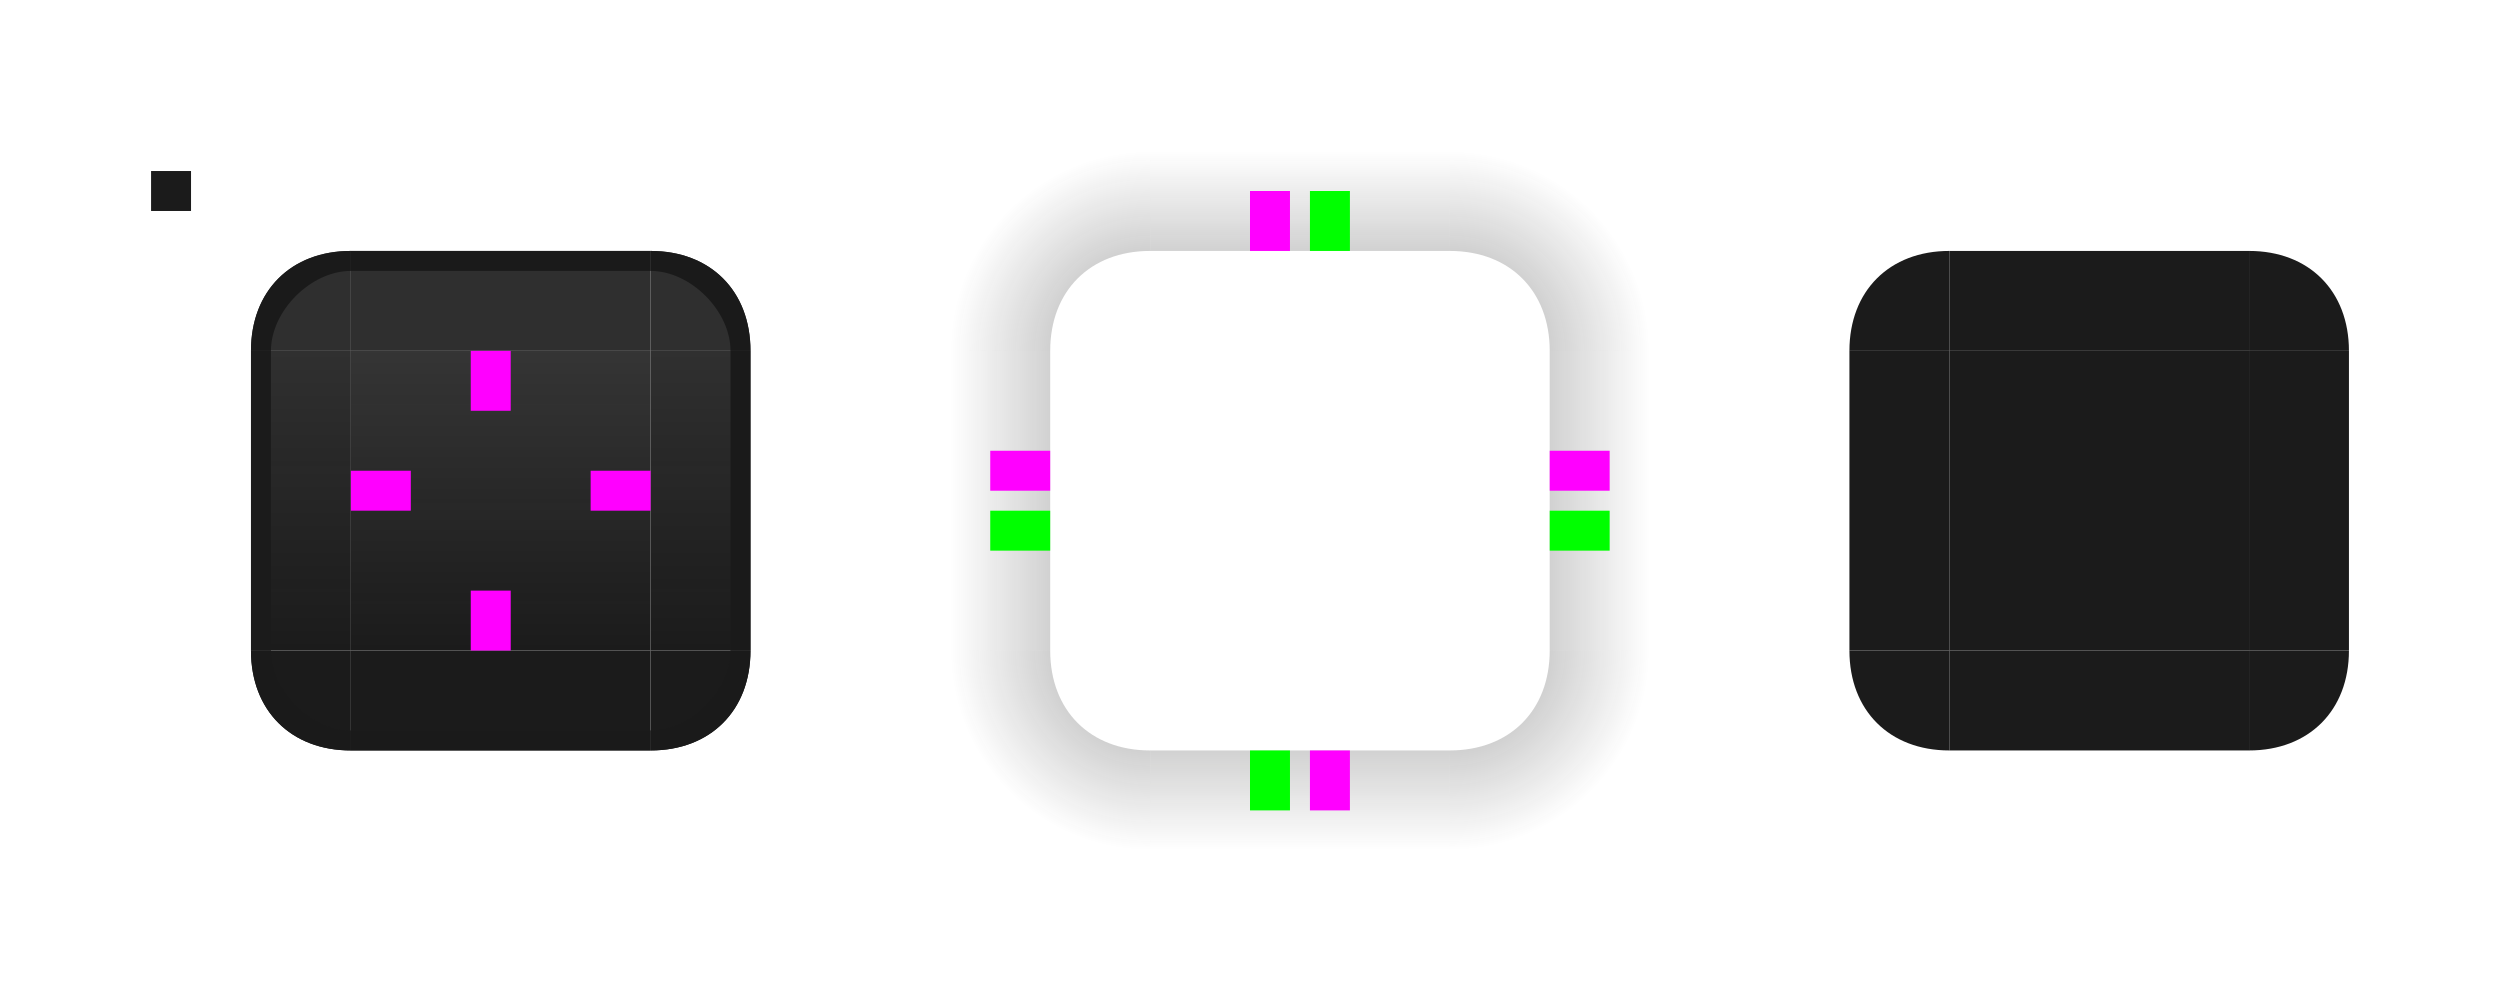
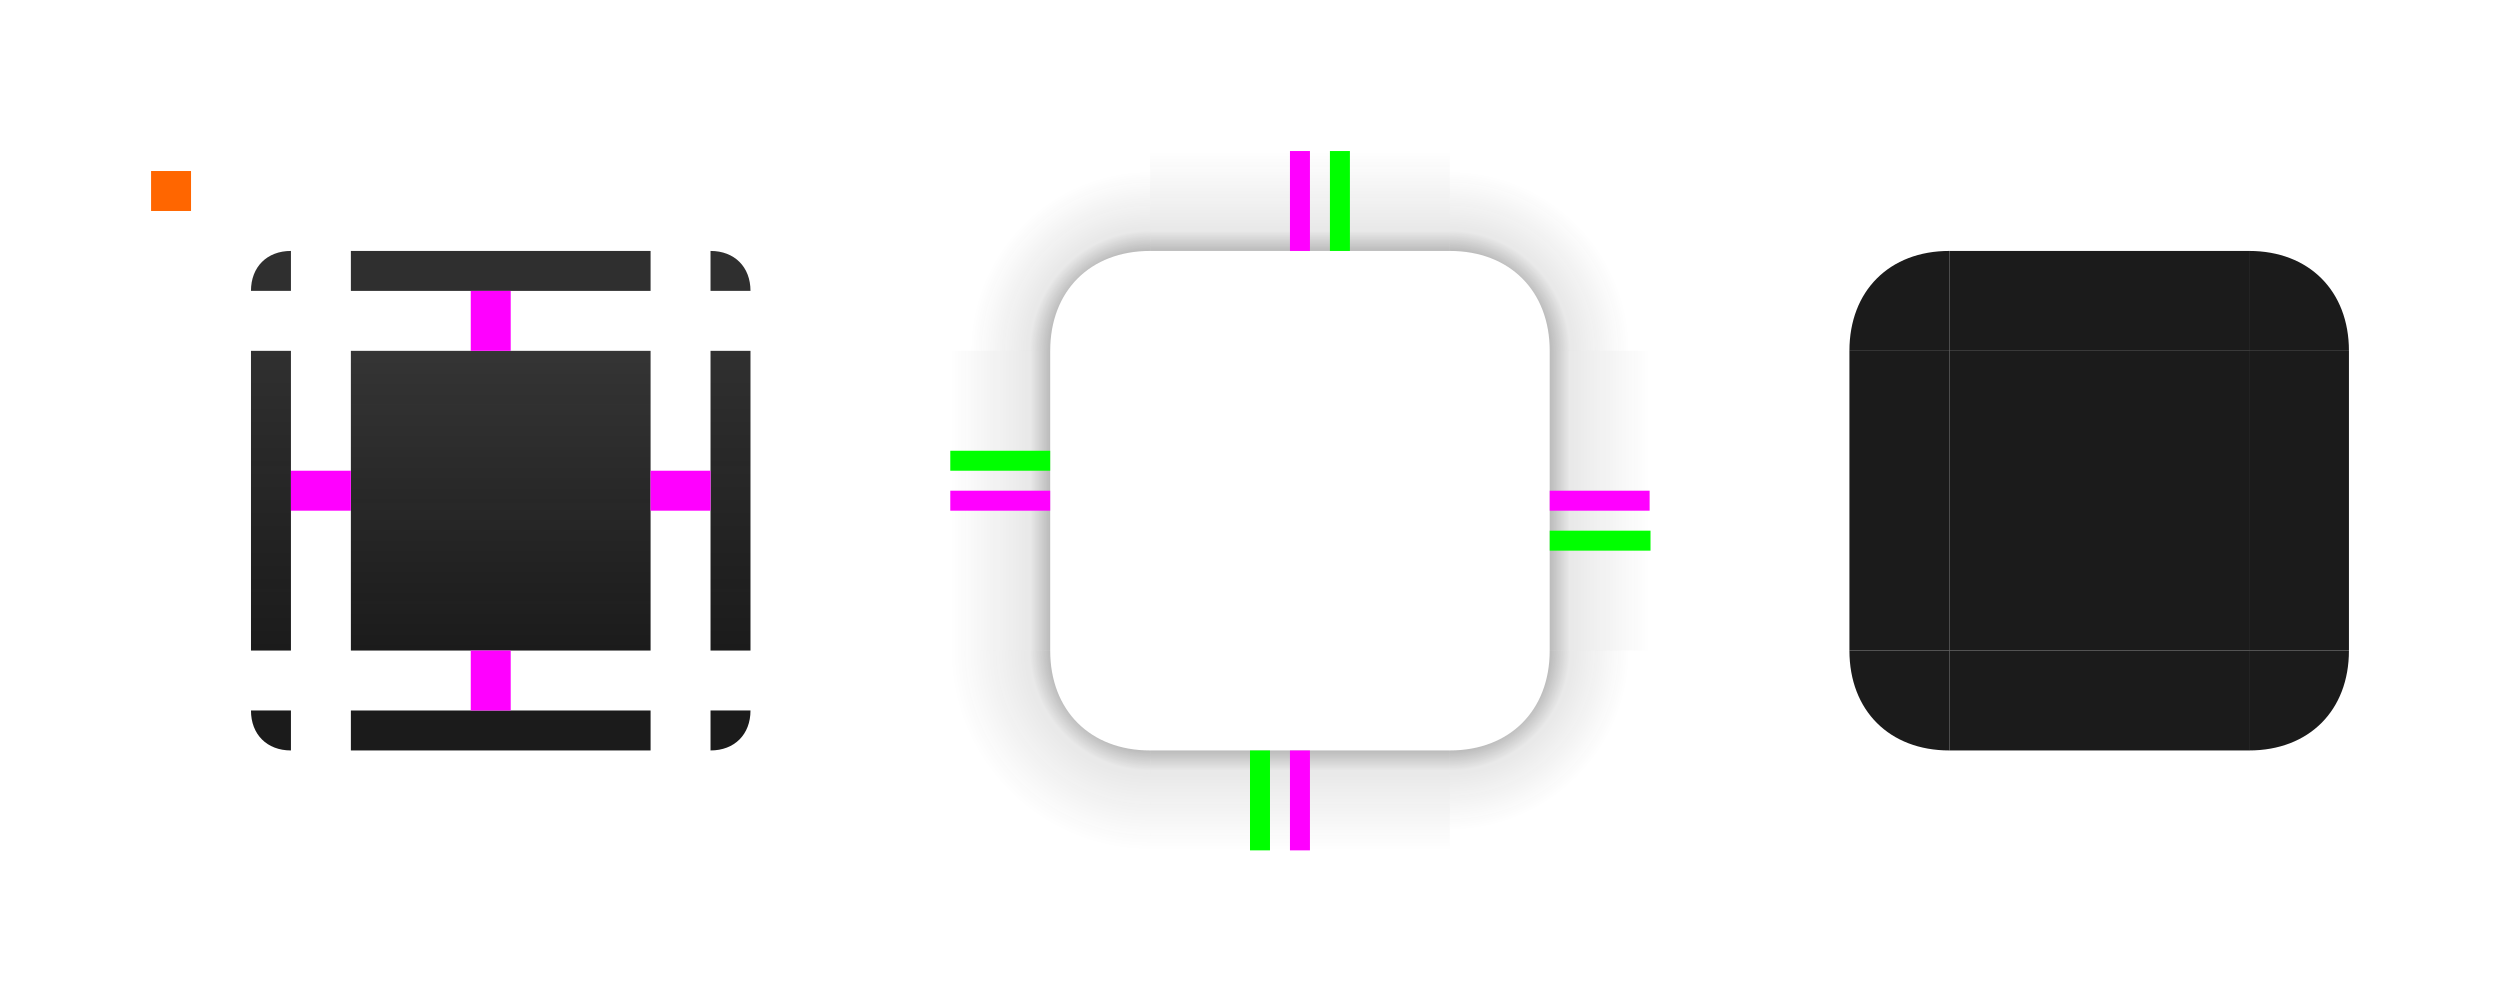
<svg xmlns="http://www.w3.org/2000/svg" xmlns:xlink="http://www.w3.org/1999/xlink" width="33.104mm" height="13.26mm" viewBox="0 0 125.118 50.118" version="1.1" id="svg4399">
  <defs id="defs4393">
    <linearGradient id="linearGradient5443">
      <stop style="stop-color:#1b1b1b;stop-opacity:1;" offset="0" id="stop5439" />
      <stop style="stop-color:#1b1b1b;stop-opacity:0.85" offset="1" id="stop5441" />
    </linearGradient>
    <linearGradient id="linearGradient5435">
      <stop style="stop-color:#1b1b1b;stop-opacity:1;" offset="0" id="stop5431" />
      <stop style="stop-color:#1b1b1b;stop-opacity:0.85" offset="1" id="stop5433" />
    </linearGradient>
    <linearGradient id="linearGradient5427">
      <stop style="stop-color:#1b1b1b;stop-opacity:1;" offset="0" id="stop5423" />
      <stop style="stop-color:#1b1b1b;stop-opacity:0.85" offset="1" id="stop5425" />
    </linearGradient>
+     <linearGradient xlink:href="#linearGradient5427" id="linearGradient5429" x1="233" y1="610" x2="233" y2="590" gradientUnits="userSpaceOnUse" />
+     <linearGradient xlink:href="#linearGradient5435" id="linearGradient5437" x1="223" y1="610" x2="223" y2="585" gradientUnits="userSpaceOnUse" gradientTransform="matrix(0.399978,0,0,1,132.0048,0)" />
+     <linearGradient xlink:href="#linearGradient5443" id="linearGradient5445" x1="242" y1="610" x2="242" y2="585" gradientUnits="userSpaceOnUse" gradientTransform="matrix(0.400022,0,0,1,146.9946,0)" />
+     <linearGradient xlink:href="#linearGradient5353" id="linearGradient5255" x1="255" y1="602.5" x2="260" y2="602.5" gradientUnits="userSpaceOnUse" gradientTransform="translate(-1.0045898e-4,-1.4201172e-4)" />
    <linearGradient id="linearGradient5353">
      <stop style="stop-color:#1a1a1a;stop-opacity:0" offset="0" id="stop5349" />
-       <stop style="stop-color:#1b1b1b;stop-opacity:0.2" offset="1" id="stop5351" />
+       <stop style="stop-color:#1a1a1a;stop-opacity:0.098;" offset="0.8" id="stop968" />
+       <stop style="stop-color:#1b1b1b;stop-opacity:0.3" offset="1" id="stop5351" />
    </linearGradient>
+     <linearGradient xlink:href="#linearGradient5347" id="linearGradient5255-5" x1="255" y1="603" x2="260" y2="603" gradientUnits="userSpaceOnUse" gradientTransform="translate(-544.9999,-1205)" />
    <linearGradient id="linearGradient5347">
      <stop style="stop-color:#1a1a1a;stop-opacity:0" offset="0" id="stop5343" />
-       <stop style="stop-color:#1b1b1b;stop-opacity:0.2" offset="1" id="stop5345" />
+       <stop style="stop-color:#1a1a1a;stop-opacity:0.098;" offset="0.8" id="stop966" />
+       <stop style="stop-color:#1b1b1b;stop-opacity:0.3" offset="1" id="stop5345" />
    </linearGradient>
-     <linearGradient id="linearGradient5341">
-       <stop style="stop-color:#1a1a1a;stop-opacity:0" offset="0" id="stop5337" />
-       <stop style="stop-color:#1b1b1b;stop-opacity:0.2" offset="1" id="stop5339" />
+     <linearGradient xlink:href="#linearGradient5347" id="linearGradient5255-9" x1="255" y1="602.5" x2="260" y2="602.5" gradientUnits="userSpaceOnUse" gradientTransform="translate(329.9999,-874.9999)" />
+     <linearGradient xlink:href="#linearGradient5251" id="linearGradient5255-7" x1="255" y1="602.5" x2="260" y2="602.5" gradientUnits="userSpaceOnUse" gradientTransform="translate(-874.9999,-330.0001)" />
+     <linearGradient id="linearGradient5251">
+       <stop style="stop-color:#1a1a1a;stop-opacity:0" offset="0" id="stop5247" />
+       <stop style="stop-color:#1a1a1a;stop-opacity:0.1" offset="0.8" id="stop952" />
+       <stop style="stop-color:#1b1b1a;stop-opacity:0.3" offset="1" id="stop5249" />
    </linearGradient>
+     <radialGradient xlink:href="#linearGradient976" id="radialGradient5327" cx="265" cy="610" fx="265" fy="610" r="5" gradientUnits="userSpaceOnUse" gradientTransform="matrix(-2,0,0,-2,794.9999,1830)" />
+     <linearGradient id="linearGradient976">
+       <stop style="stop-color:#1b1b1b;stop-opacity:1" offset="0" id="stop970" />
+       <stop style="stop-color:#1a1a1a;stop-opacity:0.3" offset="0.5" id="stop991" />
+       <stop style="stop-color:#1a1a1a;stop-opacity:0.1" offset="0.6" id="stop1383" />
+       <stop style="stop-color:#1a1a1a;stop-opacity:0" offset="1" id="stop974" />
+     </linearGradient>
+     <radialGradient xlink:href="#linearGradient960" id="radialGradient5327-1" cx="265" cy="610" fx="265" fy="610" r="5" gradientUnits="userSpaceOnUse" gradientTransform="matrix(0,2,-2,0,1500,79.99986)" />
+     <linearGradient id="linearGradient960">
+       <stop style="stop-color:#1b1b1b;stop-opacity:1" offset="0" id="stop954" />
+       <stop style="stop-color:#1a1a1a;stop-opacity:0.3" offset="0.5" id="stop964" />
+       <stop style="stop-color:#1a1a1a;stop-opacity:0.1" offset="0.6" id="stop956" />
+       <stop style="stop-color:#1a1a1a;stop-opacity:0" offset="0.9" id="stop962" />
+       <stop style="stop-color:#1a1a1a;stop-opacity:0" offset="1" id="stop958" />
+     </linearGradient>
+     <radialGradient xlink:href="#linearGradient960" id="radialGradient5327-6" cx="265" cy="610" fx="265" fy="610" r="5" gradientUnits="userSpaceOnUse" gradientTransform="matrix(2,0,0,2,-250.0001,-625.0001)" />
+     <radialGradient xlink:href="#linearGradient5325" id="radialGradient5327-0" cx="265" cy="610" fx="265" fy="610" r="5" gradientUnits="userSpaceOnUse" gradientTransform="matrix(0,-2,2,0,-955.0001,1125)" />
    <linearGradient id="linearGradient5325">
      <stop style="stop-color:#1b1b1b;stop-opacity:1" offset="0" id="stop5321" />
-       <stop style="stop-color:#1a1a1a;stop-opacity:0.206" offset="0.495" id="stop5355" />
+       <stop style="stop-color:#1a1a1a;stop-opacity:0.3" offset="0.5" id="stop996" />
+       <stop style="stop-color:#1a1a1a;stop-opacity:0.1" offset="0.6" id="stop994" />
+       <stop style="stop-color:#1a1a1a;stop-opacity:0" offset="0.9" id="stop5355" />
      <stop style="stop-color:#1a1a1a;stop-opacity:0" offset="1" id="stop5323" />
    </linearGradient>
-     <linearGradient id="linearGradient5251">
-       <stop style="stop-color:#1a1a1a;stop-opacity:0" offset="0" id="stop5247" />
-       <stop style="stop-color:#1b1b1a;stop-opacity:0.2" offset="1" id="stop5249" />
-     </linearGradient>
-     <linearGradient xlink:href="#linearGradient5353" id="linearGradient5255" x1="255" y1="602.5" x2="260" y2="602.5" gradientUnits="userSpaceOnUse" />
-     <linearGradient xlink:href="#linearGradient5341" id="linearGradient5255-5" x1="255" y1="602.5" x2="260" y2="602.5" gradientUnits="userSpaceOnUse" gradientTransform="translate(-545,-1205)" />
-     <linearGradient xlink:href="#linearGradient5347" id="linearGradient5255-9" x1="255" y1="602.5" x2="260" y2="602.5" gradientUnits="userSpaceOnUse" gradientTransform="translate(330,-875)" />
-     <linearGradient xlink:href="#linearGradient5251" id="linearGradient5255-7" x1="255" y1="602.5" x2="260" y2="602.5" gradientUnits="userSpaceOnUse" gradientTransform="translate(-875,-330)" />
-     <radialGradient xlink:href="#linearGradient5325" id="radialGradient5327" cx="265" cy="610" fx="265" fy="610" r="5" gradientUnits="userSpaceOnUse" gradientTransform="matrix(-2,0,0,-2,795,1830)" />
-     <radialGradient xlink:href="#linearGradient5325" id="radialGradient5327-1" cx="265" cy="610" fx="265" fy="610" r="5" gradientUnits="userSpaceOnUse" gradientTransform="matrix(0,2,-2,0,1500,80)" />
-     <radialGradient xlink:href="#linearGradient5325" id="radialGradient5327-6" cx="265" cy="610" fx="265" fy="610" r="5" gradientUnits="userSpaceOnUse" gradientTransform="matrix(2,0,0,2,-250,-625)" />
-     <radialGradient xlink:href="#linearGradient5325" id="radialGradient5327-0" cx="265" cy="610" fx="265" fy="610" r="5" gradientUnits="userSpaceOnUse" gradientTransform="matrix(0,-2,2,0,-955,1125)" />
-     <linearGradient xlink:href="#linearGradient5427" id="linearGradient5429" x1="233" y1="610" x2="233" y2="590" gradientUnits="userSpaceOnUse" />
-     <linearGradient xlink:href="#linearGradient5435" id="linearGradient5437" x1="223" y1="610" x2="223" y2="585" gradientUnits="userSpaceOnUse" />
-     <linearGradient xlink:href="#linearGradient5443" id="linearGradient5445" x1="242" y1="610" x2="242" y2="585" gradientUnits="userSpaceOnUse" />
  </defs>
  <g id="layer1" transform="translate(-207.4408,-577.4409)">
    <rect style="fill:url(#linearGradient5429);fill-opacity:1;stroke-opacity:0" id="center" width="15" height="15" x="225" y="595" />
-     <g id="left">
-       <rect style="fill:url(#linearGradient5437);fill-opacity:1;stroke-opacity:0" id="rect4988" width="5" height="15" x="220" y="595" />
-       <path style="fill:#1b1b1b;fill-opacity:1;stroke:none;stroke-width:1px;stroke-linecap:butt;stroke-linejoin:miter;stroke-opacity:1" d="m 220,595 v 15 h 1 v -15 z" id="path4994" />
-     </g>
-     <g id="right">
-       <rect style="fill:url(#linearGradient5445);fill-opacity:1;stroke-opacity:0" id="rect4984" width="5" height="15" x="240" y="595" />
-       <path style="fill:#1a1a1a;stroke:none;stroke-width:1px;stroke-linecap:butt;stroke-linejoin:miter;stroke-opacity:1" d="m 244,595 v 15 h 1 v -15 z" id="path4996" />
-     </g>
-     <g id="top">
-       <rect style="fill:#1b1b1b;fill-opacity:0.91;stroke-opacity:0" id="rect4986" width="15" height="5" x="225" y="590" />
-       <path style="fill:#1a1a1a;stroke:none;stroke-width:1px;stroke-linecap:butt;stroke-linejoin:miter;stroke-opacity:1" d="m 225,590 h 15 v 1 h -15 z" id="path4998" />
-     </g>
-     <g id="bottom">
-       <rect style="fill:#1b1b1b;fill-opacity:1;stroke-opacity:0" id="rect4990" width="15" height="5" x="225" y="610" />
-       <path style="fill:#1a1a1a;stroke:none;stroke-width:1px;stroke-linecap:butt;stroke-linejoin:miter;stroke-opacity:1" d="m 225,615 h 15 v -1 h -15 z" id="path5000" />
-     </g>
-     <g id="topleft">
-       <path style="fill:#1b1b1b;fill-opacity:0.91;stroke:none;stroke-width:1px;stroke-linecap:butt;stroke-linejoin:miter;stroke-opacity:1" d="m 225,590 c -3,0 -5,2 -5,5 h 5 z" id="path5002" />
-       <path style="fill:#1a1a1a;stroke:none;stroke-width:1px;stroke-linecap:butt;stroke-linejoin:miter;stroke-opacity:1" d="m 220,595 c 0,-3 2,-5 5,-5 v 1 c -2,0 -4,2 -4,4 z" id="path5033" />
-     </g>
-     <g id="topright">
-       <path style="fill:#1b1b1b;fill-opacity:0.91;stroke:none;stroke-width:1px;stroke-linecap:butt;stroke-linejoin:miter;stroke-opacity:1" d="m 245,595 c 0,-3 -2,-5 -5,-5 v 5 z" id="path5002-4" />
-       <path style="fill:#1a1a1a;stroke:none;stroke-width:1px;stroke-linecap:butt;stroke-linejoin:miter;stroke-opacity:1" d="m 240,590 c 3,0 5,2 5,5 h -1 c 0,-2 -2,-4 -4,-4 z" id="path5033-6" />
-     </g>
-     <g id="bottomright">
-       <path style="fill:#1b1b1b;fill-opacity:1;stroke:none;stroke-width:1px;stroke-linecap:butt;stroke-linejoin:miter;stroke-opacity:1" d="m 240,615 c 3,0 5,-2 5,-5 h -5 z" id="path5002-44" />
-       <path style="fill:#1a1a1a;stroke:none;stroke-width:1px;stroke-linecap:butt;stroke-linejoin:miter;stroke-opacity:1" d="m 245,610 c 0,3 -2,5 -5,5 v -1 c 2,0 4,-2 4,-4 z" id="path5033-3" />
-     </g>
-     <g id="bottomleft">
-       <path style="fill:#1b1b1b;fill-opacity:1;stroke:none;stroke-width:1px;stroke-linecap:butt;stroke-linejoin:miter;stroke-opacity:1" d="m 220,610 c 0,3 2,5 5,5 v -5 z" id="path5002-7" />
-       <path style="fill:#1a1a1a;stroke:none;stroke-width:1px;stroke-linecap:butt;stroke-linejoin:miter;stroke-opacity:1" d="m 225,615 c -3,0 -5,-2 -5,-5 h 1 c 0,2 2,4 4,4 z" id="path5033-1" />
-     </g>
+     <rect style="fill:url(#linearGradient5437);fill-opacity:1;stroke-width:0.632;stroke-opacity:0" id="left" width="2" height="15" x="220" y="595" />
+     <rect style="fill:url(#linearGradient5445);fill-opacity:1;stroke-width:0.632;stroke-opacity:0" id="right" width="2" height="15" x="243" y="595" />
+     <rect style="fill:#1b1b1b;fill-opacity:0.91;stroke-width:0.632;stroke-opacity:0" id="top" width="15" height="2" x="225" y="590" />
+     <rect style="fill:#1b1b1b;fill-opacity:1;stroke-width:0.632;stroke-opacity:0" id="bottom" width="15" height="2" x="225" y="613" />
+     <path style="fill:#1b1b1b;fill-opacity:0.91;stroke:none;stroke-width:0.4px;stroke-linecap:butt;stroke-linejoin:miter;stroke-opacity:1" d="M 222,590 C 220.8,590 220,590.8 220,592 h 2 z" id="topleft" />
+     <path style="fill:#1b1b1b;fill-opacity:0.91;stroke:none;stroke-width:0.4px;stroke-linecap:butt;stroke-linejoin:miter;stroke-opacity:1" d="M 245,592 C 245,590.8 244.2,590 243,590 v 2 z" id="topright" />
+     <path style="fill:#1b1b1b;fill-opacity:1;stroke:none;stroke-width:0.4px;stroke-linecap:butt;stroke-linejoin:miter;stroke-opacity:1" d="M 243,615 C 244.2,615 245,614.2 245,613 h -2 z" id="bottomright" />
+     <path style="fill:#1b1b1b;fill-opacity:1;stroke:none;stroke-width:0.4px;stroke-linecap:butt;stroke-linejoin:miter;stroke-opacity:1" d="m 220,613 c 0,1.2 0.8,2 2,2 v -2 z" id="bottomleft" />
    <rect style="fill:#1b1b1b;fill-opacity:1;stroke-opacity:0" id="mask-center" width="15" height="15" x="305" y="595" />
    <g id="mask-left" transform="translate(80)">
      <rect style="fill:#1b1b1b;fill-opacity:1;stroke-opacity:0" id="mask-left2" width="5" height="15" x="220" y="595" />
    </g>
    <g id="mask-right" transform="translate(79.99989,-1.6e-4)">
      <rect style="fill:#1b1b1b;fill-opacity:1;stroke-opacity:0" id="mask-right2" width="5" height="15" x="240" y="595" />
    </g>
    <g id="mask-top" transform="translate(80)">
      <rect style="fill:#1b1b1b;fill-opacity:1;stroke-opacity:0" id="mask-top2" width="15" height="5" x="225" y="590" />
    </g>
    <g id="mask-bottom" transform="translate(80)">
      <rect style="fill:#1b1b1b;fill-opacity:1;stroke-opacity:0" id="mask-bottom2" width="15" height="5" x="225" y="610" />
    </g>
    <g id="mask-topleft" transform="translate(80)">
      <path style="fill:#1b1b1b;fill-opacity:1;stroke:none;stroke-width:1px;stroke-linecap:butt;stroke-linejoin:miter;stroke-opacity:1" d="m 225,590 c -3,0 -5,2 -5,5 h 5 z" id="mask-topleft2" />
    </g>
    <g id="mask-topright" transform="translate(80)">
      <path style="fill:#1b1b1b;fill-opacity:1;stroke:none;stroke-width:1px;stroke-linecap:butt;stroke-linejoin:miter;stroke-opacity:1" d="m 245,595 c 0,-3 -2,-5 -5,-5 v 5 z" id="mask-topright2" />
    </g>
    <g id="mask-bottomright" transform="translate(80)">
      <path style="fill:#1b1b1b;fill-opacity:1;stroke:none;stroke-width:1px;stroke-linecap:butt;stroke-linejoin:miter;stroke-opacity:1" d="m 240,615 c 3,0 5,-2 5,-5 h -5 z" id="mask-bottomright2" />
    </g>
    <g id="mask-bottomleft" transform="translate(80)">
      <path style="fill:#1b1b1b;fill-opacity:1;stroke:none;stroke-width:1px;stroke-linecap:butt;stroke-linejoin:miter;stroke-opacity:1" d="m 220,610 c 0,3 2,5 5,5 v -5 z" id="mask-bottomleft2" />
    </g>
+     <rect style="opacity:1;fill:#ff6600;fill-opacity:1;stroke:none;stroke-opacity:0" id="hint-tile-center" width="2" height="2" x="215" y="586" />
+     <rect style="opacity:1;fill:#ff00ff;fill-opacity:1;stroke:none;stroke-width:1.512" id="hint-left-margin" width="3" height="2" x="222" y="601" />
+     <rect style="fill:#ff00ff;fill-opacity:1;stroke:none;stroke-width:1.512" id="hint-top-margin" width="3" height="2" x="592" y="-233" transform="rotate(90)" />
+     <rect style="fill:#ff00ff;fill-opacity:1;stroke:none;stroke-width:1.512" id="hint-right-margin" width="3" height="2" x="240" y="601" />
+     <rect style="fill:#ff00ff;fill-opacity:1;stroke:none;stroke-width:1.512" id="hint-bottom-margin" width="3" height="2" x="610" y="-233" transform="rotate(90)" />
    <rect style="fill:url(#linearGradient5255);fill-opacity:1;stroke:none;stroke-opacity:0" id="shadow-left" width="5" height="15" x="255" y="595" />
    <rect style="fill:url(#linearGradient5255-5);fill-opacity:1;stroke:none;stroke-opacity:0" id="shadow-right" width="5" height="15" x="-290" y="-610" transform="scale(-1)" />
    <rect style="fill:url(#linearGradient5255-9);fill-opacity:1;stroke:none;stroke-opacity:0" id="shadow-top" width="5" height="15" x="585" y="-280" transform="rotate(90)" />
    <rect style="fill:url(#linearGradient5255-7);fill-opacity:1;stroke:none;stroke-opacity:0" id="shadow-bottom" width="5" height="15" x="-620" y="265" transform="rotate(-90)" />
    <path style="fill:url(#radialGradient5327);fill-opacity:1;stroke:none;stroke-width:1px;stroke-linecap:butt;stroke-linejoin:miter;stroke-opacity:1" d="m 260,610 h -5 v 10 h 10 v -5 c -3,0 -5,-2 -5,-5 z" id="shadow-bottomleft" />
-     <path style="fill:url(#radialGradient5327-1);fill-opacity:1;stroke:none;stroke-width:1px;stroke-linecap:butt;stroke-linejoin:miter;stroke-opacity:1" d="m 280,615 v 5 h 10 v -10 h -5 c 0,3 -2,5 -5,5 z" id="shadow-bottomright" />
+     <path style="fill:url(#radialGradient5327-1);fill-opacity:1;stroke:none;stroke-width:1px;stroke-linecap:butt;stroke-linejoin:miter;stroke-opacity:1" d="m 280,615 v 5 h 10 v -10 l -5,-1.3e-4 c 0,3 -2,5 -5,5 z" id="shadow-bottomright" />
    <path style="fill:url(#radialGradient5327-6);fill-opacity:1;stroke:none;stroke-width:1px;stroke-linecap:butt;stroke-linejoin:miter;stroke-opacity:1" d="m 285,595 h 5 v -10 h -10 v 5 c 3,0 5,2 5,5 z" id="shadow-topright" />
    <path style="fill:url(#radialGradient5327-0);fill-opacity:1;stroke:none;stroke-width:1px;stroke-linecap:butt;stroke-linejoin:miter;stroke-opacity:1" d="m 265,590 v -5 h -10 v 10 h 5 c 0,-3 2,-5 5,-5 z" id="shadow-topleft" />
    <rect style="opacity:0.206;fill:#ff00ff;fill-opacity:0;stroke:none;stroke-opacity:0" id="rect5411" width="5" height="1" x="255" y="602" />
-     <rect style="opacity:1;fill:#1b1b1b;fill-opacity:1;stroke:none;stroke-opacity:0" id="hint-tile-center" width="2" height="2" x="215" y="586" />
-     <rect style="opacity:1;fill:#ff00ff;fill-opacity:1;stroke:none;stroke-width:1.512" id="hint-left-margin" width="3" height="2" x="225" y="601" />
-     <rect style="fill:#ff00ff;fill-opacity:1;stroke:none;stroke-width:1.512" id="hint-top-margin" width="3" height="2" x="595" y="-233" transform="rotate(90)" />
-     <rect style="fill:#ff00ff;fill-opacity:1;stroke:none;stroke-width:1.512" id="hint-right-margin" width="3" height="2" x="237" y="601" />
-     <rect style="fill:#ff00ff;fill-opacity:1;stroke:none;stroke-width:1.512" id="hint-bottom-margin" width="3" height="2" x="607" y="-233" transform="rotate(90)" />
-     <rect style="opacity:1;fill:#ff00ff;fill-opacity:1;stroke:none;stroke-width:1.512" id="shadow-hint-left-margin" width="3" height="2" x="257" y="600" />
-     <rect style="fill:#ff00ff;fill-opacity:1;stroke:none;stroke-width:1.512" id="shadow-hint-top-margin" width="3" height="2" x="-590" y="270" transform="rotate(-90)" />
-     <rect style="fill:#ff00ff;fill-opacity:1;stroke:none;stroke-width:1.512" id="shadow-hint-bottom-margin" width="3" height="2" x="-618" y="273" transform="rotate(-90)" />
-     <rect style="fill:#ff00ff;fill-opacity:1;stroke:none;stroke-width:1.512" id="shadow-hint-right-margin" width="3" height="2" x="285" y="600" />
-     <rect style="opacity:1;fill:#00ff00;fill-opacity:1;stroke:none;stroke-width:1.512" id="shadow-hint-right-inset" width="3" height="2" x="285" y="603" />
-     <rect style="opacity:1;fill:#00ff00;fill-opacity:1;stroke:none;stroke-width:1.512" id="shadow-hint-bottom-inset" width="3" height="2" x="615" y="-272" transform="rotate(90)" />
-     <rect style="opacity:1;fill:#00ff00;fill-opacity:1;stroke:none;stroke-width:1.512" id="shadow-hint-top-inset" width="3" height="2" x="-590" y="273" transform="rotate(-90)" />
-     <rect style="opacity:1;fill:#00ff00;fill-opacity:1;stroke:none;stroke-width:1.512" id="shadow-hint-left-inset" width="3" height="2" x="257" y="603" />
+     <rect style="fill:#ff00ff;fill-opacity:1;stroke:none;stroke-opacity:0" id="shadow-hint-left-margin" width="5" height="1" x="255" y="602" />
+     <rect style="fill:#ff00ff;fill-opacity:1;stroke:none;stroke-opacity:0" id="shadow-hint-top-margin" width="1" height="5" x="272" y="585" />
+     <rect style="fill:#ff00ff;fill-opacity:1;stroke:none;stroke-opacity:0" id="shadow-hint-right-margin" width="5" height="1" x="285" y="602" />
+     <rect style="fill:#ff00ff;fill-opacity:1;stroke:none;stroke-opacity:0" id="shadow-hint-bottom-margin" width="1" height="5" x="272" y="615" />
+     <rect style="fill:#00ff00;fill-opacity:1;stroke:none;stroke-width:0.775;stroke-opacity:0" id="shadow-hint-top-inset" width="1" height="5" x="274" y="585" />
+     <rect style="fill:#00ff00;fill-opacity:1;stroke:none;stroke-width:0.639;stroke-opacity:0" id="shadow-hint-right-inset" width="5.045" height="1" x="285" y="604" />
+     <rect style="fill:#00ff00;fill-opacity:1;stroke:none;stroke-width:0.775;stroke-opacity:0" id="shadow-hint-bottom-inset" width="1" height="5" x="270" y="615" />
+     <rect style="fill:#00ff00;fill-opacity:1;stroke:none;stroke-width:0.632;stroke-opacity:0" id="shadow-hint-left-inset" width="5" height="1" x="255" y="600" />
  </g>
</svg>
